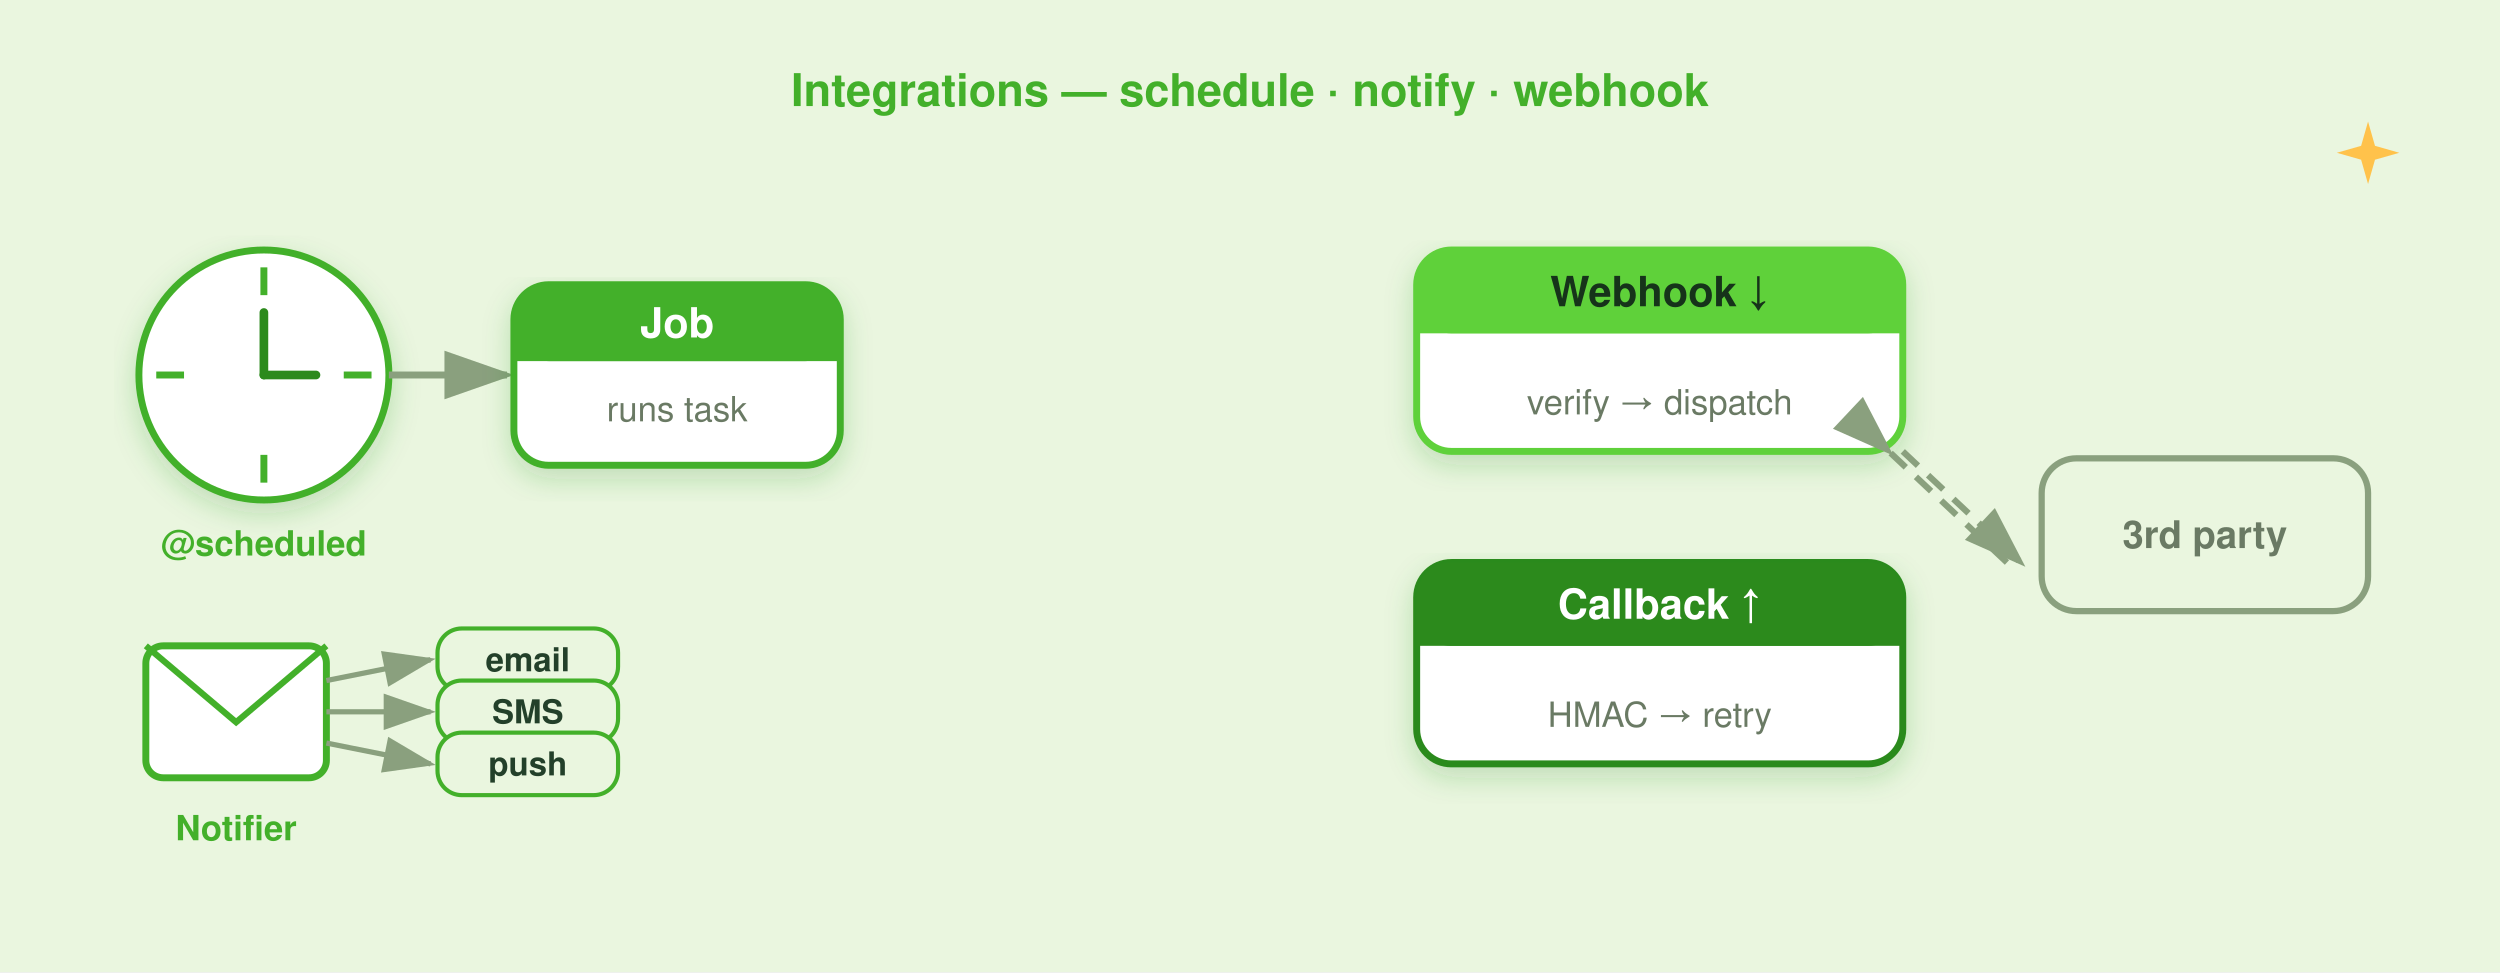
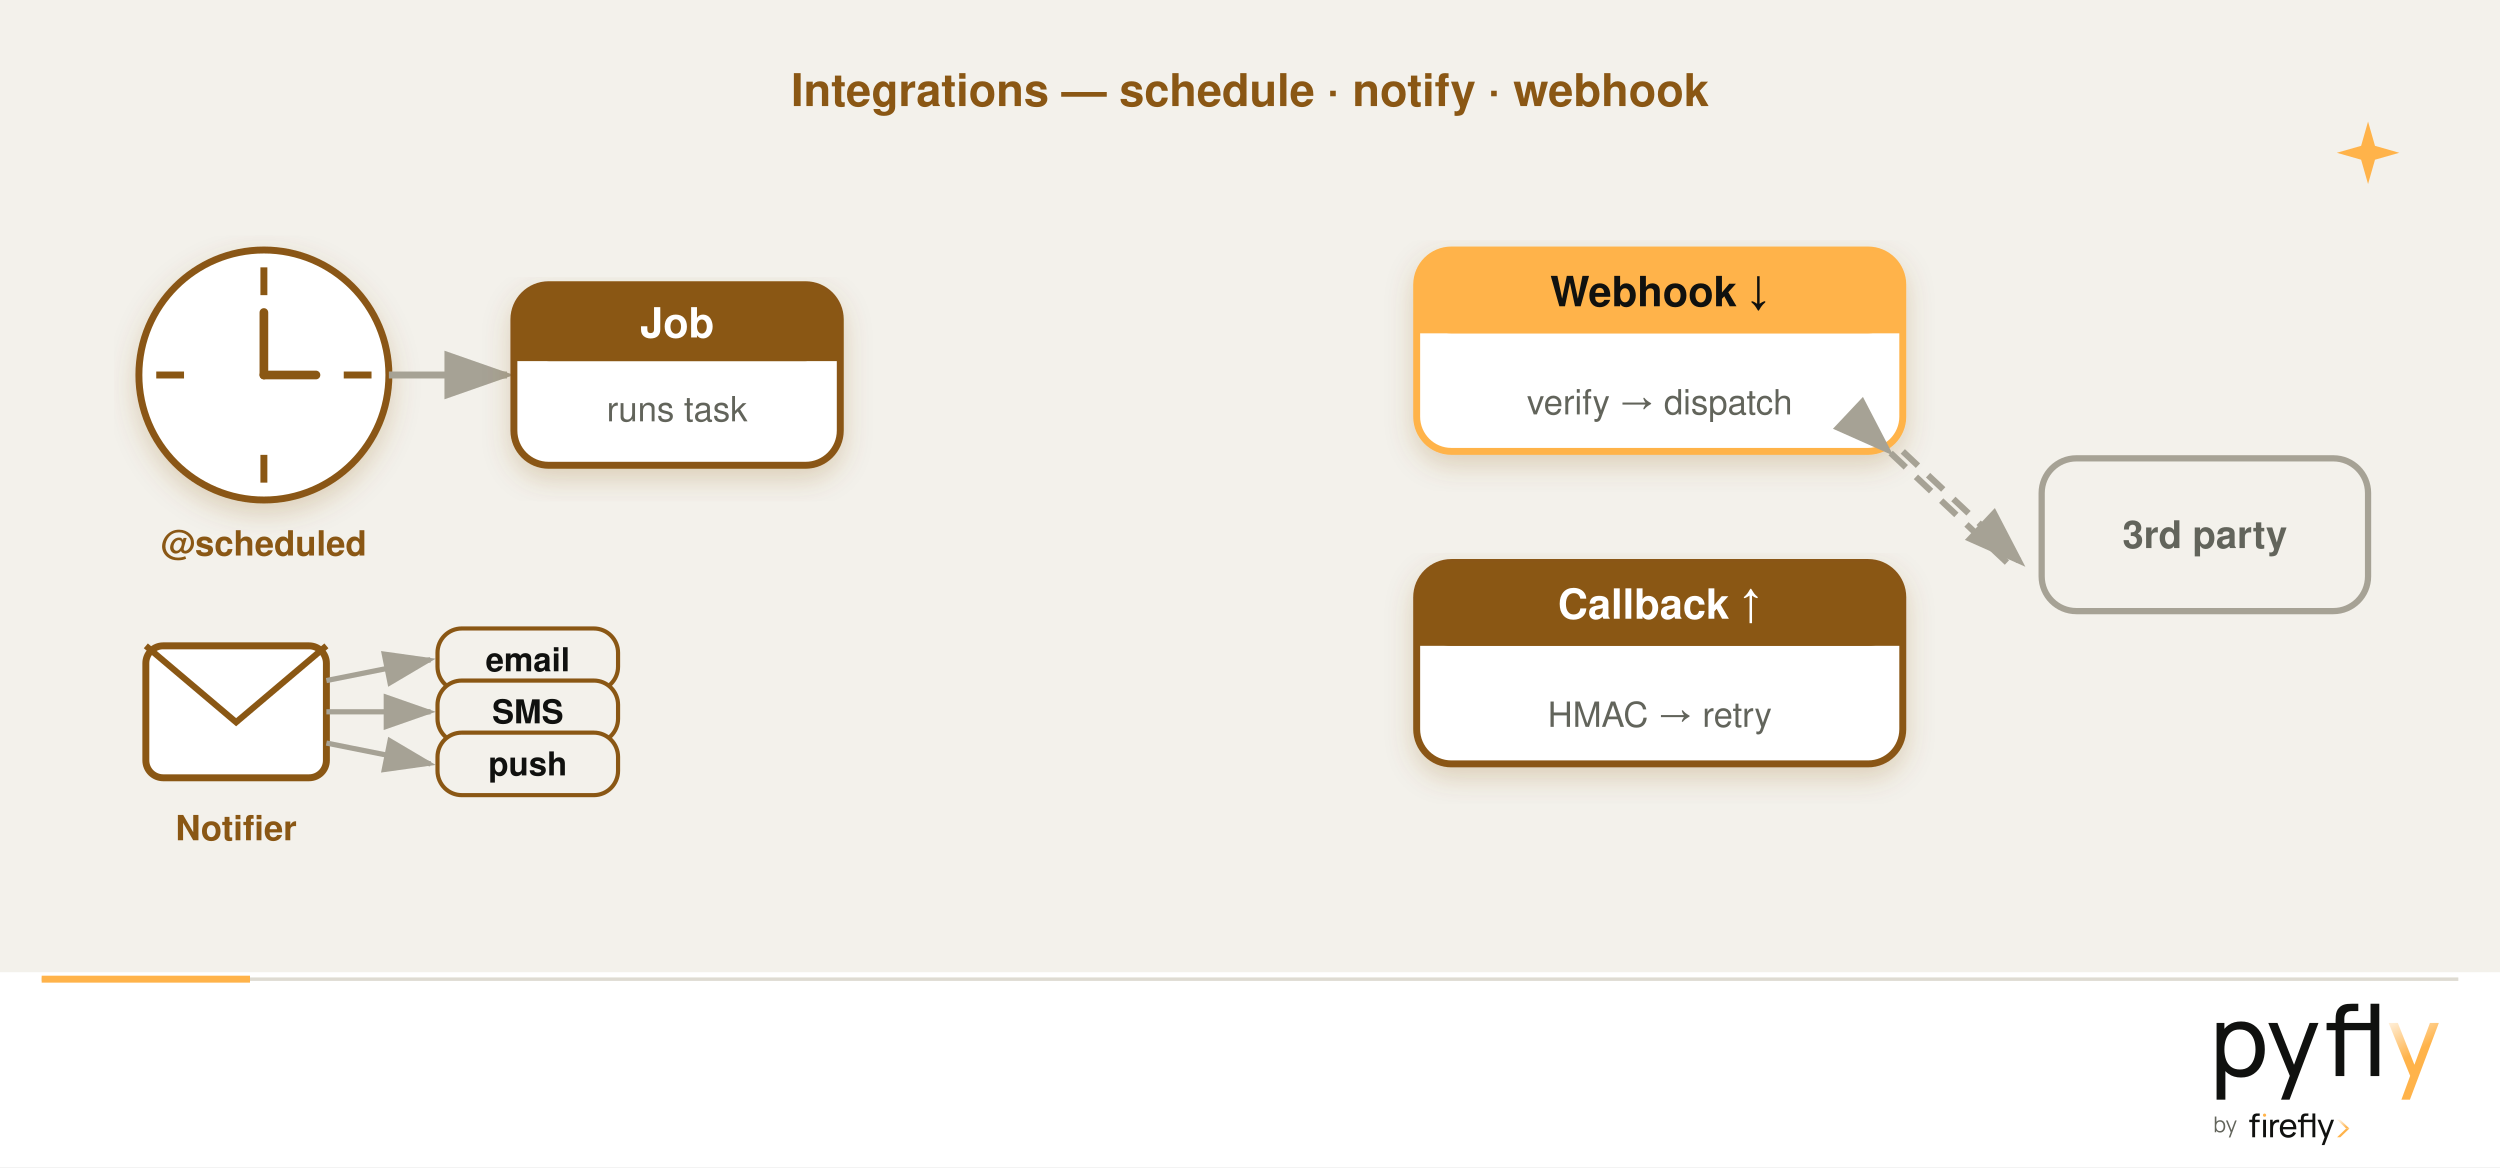
- <svg xmlns="http://www.w3.org/2000/svg" viewBox="0 0 720 280" role="img" aria-label="Chapter 17: Integrations — scheduled clock triggers a Job, Notifier fans out to email/SMS/push, inbound webhook dispatches and outbound callback with HMAC retry" font-family="-apple-system,Segoe UI,Helvetica,Arial,sans-serif">
-   <rect width="720" height="280" fill="#eaf6df" />
+ <svg xmlns="http://www.w3.org/2000/svg" viewBox="0 0 720 336.16" role="img" aria-label="Chapter 17: Integrations — scheduled clock triggers a Job, Notifier fans out to email/SMS/push, inbound webhook dispatches and outbound callback with HMAC retry" font-family="-apple-system,Segoe UI,Helvetica,Arial,sans-serif" data-original-view-box="0 0 720 280">
+   <rect width="720" height="280" fill="#f3f1eb" />
  <defs>
    <filter id="s17-shadow" x="-10%" y="-10%" width="130%" height="130%">
-       <feDropShadow dx="0" dy="3" stdDeviation="4" flood-color="#2c8a1c" flood-opacity="0.22" />
+       <feDropShadow dx="0" dy="3" stdDeviation="4" flood-color="#8a5714" flood-opacity="0.22" />
    </filter>
    <marker id="s17-arr" markerWidth="10" markerHeight="7" refX="9" refY="3.5" orient="auto">
-       <polygon points="0 0, 10 3.5, 0 7" fill="#8aa07e" />
+       <polygon points="0 0, 10 3.5, 0 7" fill="#a6a295" />
    </marker>
    <marker id="s17-arr-b" markerWidth="10" markerHeight="7" refX="1" refY="3.5" orient="auto">
-       <polygon points="10 0, 0 3.5, 10 7" fill="#8aa07e" />
+       <polygon points="10 0, 0 3.5, 10 7" fill="#a6a295" />
    </marker>
  </defs>
-   <text x="360" y="26" text-anchor="middle" dominant-baseline="middle" fill="#43b02a" font-size="13" font-weight="700">Integrations — schedule · notify · webhook</text>
-   <circle cx="76" cy="108" r="36" fill="#fff" stroke="#43b02a" stroke-width="2" filter="url(#s17-shadow)" />
-   <line x1="76" y1="77" x2="76" y2="85" stroke="#43b02a" stroke-width="2" />
-   <line x1="76" y1="131" x2="76" y2="139" stroke="#43b02a" stroke-width="2" />
-   <line x1="45" y1="108" x2="53" y2="108" stroke="#43b02a" stroke-width="2" />
-   <line x1="99" y1="108" x2="107" y2="108" stroke="#43b02a" stroke-width="2" />
-   <line x1="76" y1="108" x2="76" y2="90" stroke="#2c8a1c" stroke-width="2.5" stroke-linecap="round" />
-   <line x1="76" y1="108" x2="91" y2="108" stroke="#2c8a1c" stroke-width="2.5" stroke-linecap="round" />
-   <text x="76" y="160" text-anchor="middle" fill="#43b02a" font-size="10" font-weight="700">@scheduled</text>
-   <line x1="112" y1="108" x2="146" y2="108" stroke="#8aa07e" stroke-width="2" marker-end="url(#s17-arr)" />
-   <rect x="148" y="82" width="94" height="52" rx="10" ry="10" fill="#fff" stroke="#43b02a" stroke-width="2" filter="url(#s17-shadow)" />
-   <rect x="148" y="82" width="94" height="22" rx="10" ry="10" fill="#43b02a" />
-   <rect x="148" y="94" width="94" height="10" fill="#43b02a" />
+   <text x="360" y="26" text-anchor="middle" dominant-baseline="middle" fill="#8a5714" font-size="13" font-weight="700">Integrations — schedule · notify · webhook</text>
+   <circle cx="76" cy="108" r="36" fill="#fff" stroke="#8a5714" stroke-width="2" filter="url(#s17-shadow)" />
+   <line x1="76" y1="77" x2="76" y2="85" stroke="#8a5714" stroke-width="2" />
+   <line x1="76" y1="131" x2="76" y2="139" stroke="#8a5714" stroke-width="2" />
+   <line x1="45" y1="108" x2="53" y2="108" stroke="#8a5714" stroke-width="2" />
+   <line x1="99" y1="108" x2="107" y2="108" stroke="#8a5714" stroke-width="2" />
+   <line x1="76" y1="108" x2="76" y2="90" stroke="#8a5714" stroke-width="2.5" stroke-linecap="round" />
+   <line x1="76" y1="108" x2="91" y2="108" stroke="#8a5714" stroke-width="2.5" stroke-linecap="round" />
+   <text x="76" y="160" text-anchor="middle" fill="#8a5714" font-size="10" font-weight="700">@scheduled</text>
+   <line x1="112" y1="108" x2="146" y2="108" stroke="#a6a295" stroke-width="2" marker-end="url(#s17-arr)" />
+   <rect x="148" y="82" width="94" height="52" rx="10" ry="10" fill="#fff" stroke="#8a5714" stroke-width="2" filter="url(#s17-shadow)" />
+   <rect x="148" y="82" width="94" height="22" rx="10" ry="10" fill="#8a5714" />
+   <rect x="148" y="94" width="94" height="10" fill="#8a5714" />
  <text x="195" y="93" text-anchor="middle" dominant-baseline="middle" fill="#fff" font-size="12" font-weight="700">Job</text>
-   <text x="195" y="118" text-anchor="middle" dominant-baseline="middle" fill="#6a7a64" font-size="10">runs task</text>
-   <rect x="42" y="186" width="52" height="38" rx="5" ry="5" fill="#fff" stroke="#43b02a" stroke-width="2" />
-   <polyline points="42,186 68,208 94,186" fill="none" stroke="#43b02a" stroke-width="1.8" />
-   <text x="68" y="242" text-anchor="middle" fill="#43b02a" font-size="10" font-weight="700">Notifier</text>
-   <line x1="94" y1="196" x2="124" y2="190" stroke="#8aa07e" stroke-width="1.5" marker-end="url(#s17-arr)" />
-   <line x1="94" y1="205" x2="124" y2="205" stroke="#8aa07e" stroke-width="1.5" marker-end="url(#s17-arr)" />
-   <line x1="94" y1="214" x2="124" y2="220" stroke="#8aa07e" stroke-width="1.5" marker-end="url(#s17-arr)" />
-   <rect x="126" y="181" width="52" height="18" rx="7" ry="7" fill="#eaf6df" stroke="#43b02a" stroke-width="1.2" />
-   <text x="152" y="190" text-anchor="middle" dominant-baseline="middle" fill="#23402a" font-size="9.5" font-weight="600">email</text>
-   <rect x="126" y="196" width="52" height="18" rx="7" ry="7" fill="#eaf6df" stroke="#43b02a" stroke-width="1.2" />
-   <text x="152" y="205" text-anchor="middle" dominant-baseline="middle" fill="#23402a" font-size="9.5" font-weight="600">SMS</text>
-   <rect x="126" y="211" width="52" height="18" rx="7" ry="7" fill="#eaf6df" stroke="#43b02a" stroke-width="1.2" />
-   <text x="152" y="220" text-anchor="middle" dominant-baseline="middle" fill="#23402a" font-size="9.5" font-weight="600">push</text>
-   <rect x="408" y="72" width="140" height="58" rx="10" ry="10" fill="#fff" stroke="#5fd13a" stroke-width="2" filter="url(#s17-shadow)" />
-   <rect x="408" y="72" width="140" height="24" rx="10" ry="10" fill="#5fd13a" />
-   <rect x="408" y="86" width="140" height="10" fill="#5fd13a" />
-   <text x="478" y="84" text-anchor="middle" dominant-baseline="middle" fill="#16331a" font-size="12" font-weight="700">Webhook ↓</text>
-   <text x="478" y="116" text-anchor="middle" dominant-baseline="middle" fill="#6a7a64" font-size="10">verify → dispatch</text>
-   <rect x="408" y="162" width="140" height="58" rx="10" ry="10" fill="#fff" stroke="#2c8a1c" stroke-width="2" filter="url(#s17-shadow)" />
-   <rect x="408" y="162" width="140" height="24" rx="10" ry="10" fill="#2c8a1c" />
-   <rect x="408" y="176" width="140" height="10" fill="#2c8a1c" />
+   <text x="195" y="118" text-anchor="middle" dominant-baseline="middle" fill="#62645b" font-size="10">runs task</text>
+   <rect x="42" y="186" width="52" height="38" rx="5" ry="5" fill="#fff" stroke="#8a5714" stroke-width="2" />
+   <polyline points="42,186 68,208 94,186" fill="none" stroke="#8a5714" stroke-width="1.8" />
+   <text x="68" y="242" text-anchor="middle" fill="#8a5714" font-size="10" font-weight="700">Notifier</text>
+   <line x1="94" y1="196" x2="124" y2="190" stroke="#a6a295" stroke-width="1.5" marker-end="url(#s17-arr)" />
+   <line x1="94" y1="205" x2="124" y2="205" stroke="#a6a295" stroke-width="1.5" marker-end="url(#s17-arr)" />
+   <line x1="94" y1="214" x2="124" y2="220" stroke="#a6a295" stroke-width="1.5" marker-end="url(#s17-arr)" />
+   <rect x="126" y="181" width="52" height="18" rx="7" ry="7" fill="#f3f1eb" stroke="#8a5714" stroke-width="1.2" />
+   <text x="152" y="190" text-anchor="middle" dominant-baseline="middle" fill="#10110f" font-size="9.5" font-weight="600">email</text>
+   <rect x="126" y="196" width="52" height="18" rx="7" ry="7" fill="#f3f1eb" stroke="#8a5714" stroke-width="1.2" />
+   <text x="152" y="205" text-anchor="middle" dominant-baseline="middle" fill="#10110f" font-size="9.5" font-weight="600">SMS</text>
+   <rect x="126" y="211" width="52" height="18" rx="7" ry="7" fill="#f3f1eb" stroke="#8a5714" stroke-width="1.2" />
+   <text x="152" y="220" text-anchor="middle" dominant-baseline="middle" fill="#10110f" font-size="9.5" font-weight="600">push</text>
+   <rect x="408" y="72" width="140" height="58" rx="10" ry="10" fill="#fff" stroke="#ffb34a" stroke-width="2" filter="url(#s17-shadow)" />
+   <rect x="408" y="72" width="140" height="24" rx="10" ry="10" fill="#ffb34a" />
+   <rect x="408" y="86" width="140" height="10" fill="#ffb34a" />
+   <text x="478" y="84" text-anchor="middle" dominant-baseline="middle" fill="#10110f" font-size="12" font-weight="700">Webhook ↓</text>
+   <text x="478" y="116" text-anchor="middle" dominant-baseline="middle" fill="#62645b" font-size="10">verify → dispatch</text>
+   <rect x="408" y="162" width="140" height="58" rx="10" ry="10" fill="#fff" stroke="#8a5714" stroke-width="2" filter="url(#s17-shadow)" />
+   <rect x="408" y="162" width="140" height="24" rx="10" ry="10" fill="#8a5714" />
+   <rect x="408" y="176" width="140" height="10" fill="#8a5714" />
  <text x="478" y="174" text-anchor="middle" dominant-baseline="middle" fill="#fff" font-size="12" font-weight="700">Callback ↑</text>
-   <text x="478" y="206" text-anchor="middle" dominant-baseline="middle" fill="#6a7a64" font-size="10">HMAC → retry</text>
-   <line x1="548" y1="130" x2="582" y2="162" stroke="#8aa07e" stroke-width="1.8" stroke-dasharray="6,4" marker-end="url(#s17-arr)" />
-   <line x1="578" y1="162" x2="544" y2="130" stroke="#8aa07e" stroke-width="1.8" stroke-dasharray="6,4" marker-end="url(#s17-arr-b)" />
-   <rect x="588" y="132" width="94" height="44" rx="10" ry="10" fill="#eaf6df" stroke="#8aa07e" stroke-width="1.8" />
-   <text x="635" y="154" text-anchor="middle" dominant-baseline="middle" fill="#6a7a64" font-size="11" font-weight="600">3rd party</text>
+   <text x="478" y="206" text-anchor="middle" dominant-baseline="middle" fill="#62645b" font-size="10">HMAC → retry</text>
+   <line x1="548" y1="130" x2="582" y2="162" stroke="#a6a295" stroke-width="1.8" stroke-dasharray="6,4" marker-end="url(#s17-arr)" />
+   <line x1="578" y1="162" x2="544" y2="130" stroke="#a6a295" stroke-width="1.8" stroke-dasharray="6,4" marker-end="url(#s17-arr-b)" />
+   <rect x="588" y="132" width="94" height="44" rx="10" ry="10" fill="#f3f1eb" stroke="#a6a295" stroke-width="1.8" />
+   <text x="635" y="154" text-anchor="middle" dominant-baseline="middle" fill="#62645b" font-size="11" font-weight="600">3rd party</text>
  <g transform="translate(682, 44)">
-     <path d="M0,-9 L2,-2 L9,0 L2,2 L0,9 L-2,2 L-9,0 L-2,-2 Z" fill="#ffc24b" />
+     <path d="M0,-9 L2,-2 L9,0 L2,2 L0,9 L-2,2 L-9,0 L-2,-2 Z" fill="#ffb34a" />
+   </g>
+   <g data-framework-brand="2026-10-08" aria-hidden="true">
+     <rect x="0" y="280" width="720" height="56.16" fill="#ffffff" />
+     <path d="M12 282H708" stroke="#dedbd2" stroke-width="1" />
+     <path d="M12 282H72" stroke="#ffb34a" stroke-width="2" />
+     <svg width="75.64" height="48.96" viewBox="0 0 373.88 242" x="632.36" y="283.6" aria-hidden="true">
+       <g fill="#10110f" transform="translate(20 130) scale(0.07 -0.07)">
+         <g transform="translate(0 0)">
+           <path d="M636 -30Q484 -30 380 46Q346 70 318 100L318 -480L139 -480L139 1080L298 1080L298 960Q334 1003 381 1036Q485 1110 637 1110Q787 1110 895.5 1035.5Q1004 961 1062 832Q1120 703 1120 541Q1120 379 1062 250Q1004 121 895.5 45.5Q787 -30 636 -30ZM614 133Q721 133 791 187Q861 241 896 333.5Q931 426 931 541Q931 655 896.5 747Q862 839 790.5 893Q719 947 609 947Q504 947 435 895.5Q366 844 332 752.5Q298 661 298 541Q298 423 331.5 330.5Q365 238 435 185.5Q505 133 614 133Z" />
+         </g>
+         <g transform="translate(1160 0)">
+           <path d="M290 -480L468 4L30 1080L217 1080L554 230L870 1080L1051 1080L463 -480Z" />
+         </g>
+         <g transform="translate(2316 0)">
+           <path d="M243 0L243 933L60 933L60 1080L243 1080L243 1139Q243 1181 247 1224.5Q251 1268 265 1309.5Q279 1351 311 1386Q348 1427 392 1444.5Q436 1462 481.5 1466Q527 1470 568 1470L705 1470L705 1322L578 1322Q499 1322 460 1283.5Q421 1245 421 1167L421 1080L954 1080L954 1470L1132 1470L1132 0L954 0L954 933L421 933L421 0Z" />
+         </g>
+         <g transform="translate(3608 0)">
+           <g data-family-terminal="trail-y">
+             <defs>
+               <linearGradient id="brand-27a90a1ce5-logo-family-pyfly-20-130-140" gradientUnits="userSpaceOnUse" x1="30" y1="1080" x2="554" y2="230">
+                 <stop offset="0" stop-color="#ffb34a" stop-opacity="0.2" />
+                 <stop offset="0.8" stop-color="#ffb34a" stop-opacity="1" />
+               </linearGradient>
+             </defs>
+             <path d="M290 -480L468 4L30 1080L217 1080L554 230L870 1080L1051 1080L463 -480Z" fill="url(#brand-27a90a1ce5-logo-family-pyfly-20-130-140)" />
+           </g>
+         </g>
+       </g>
+       <g fill="#62645b" transform="translate(25 210) scale(0.0155 -0.0155)">
+         <path d="M625 -30Q476 -30 373 46Q314 89 271 150L271 0L139 0L139 1440L287 1440L287 953Q325 1001 375 1036Q479 1110 631 1110Q779 1110 885 1035Q991 960 1047.5 831Q1104 702 1104 541Q1104 379 1047 250Q990 121 883 45.5Q776 -30 625 -30ZM610 107Q723 107 798 164Q873 221 910.5 319.5Q948 418 948 541Q948 663 911 761Q874 859 798.5 916Q723 973 607 973Q494 973 419.5 918Q345 863 308 765.5Q271 668 271 541Q271 416 308 317.5Q345 219 420 163Q495 107 610 107Z" transform="translate(0 0)" />
+         <path d="M294 -480L472 3L33 1080L189 1080L544 192L871 1080L1021 1080L441 -480Z" transform="translate(1131 0)" />
+       </g>
+       <svg x="76" y="183" width="143" height="45.48" viewBox="5 -148 619.4 197">
+         <defs>
+           <linearGradient id="brand-27a90a1ce5-logo-firefly-trail" gradientUnits="userSpaceOnUse" x1="567.4" y1="-108" x2="623.4" y2="-54">
+             <stop offset="0" stop-color="#ffb34a" stop-opacity="0.2" />
+             <stop offset="0.8" stop-color="#ffb34a" stop-opacity="1" />
+           </linearGradient>
+         </defs>
+         <path d="M24.3 0L24.3 -93.3L6 -93.3L6 -108L24.3 -108L24.3 -113.9Q24.3 -118.1 24.7 -122.45Q25.1 -126.8 26.5 -130.95Q27.9 -135.1 31.1 -138.6Q34.8 -142.7 39.2 -144.45Q43.6 -146.2 48.15 -146.6Q52.7 -147 56.8 -147L70.5 -147L70.5 -132.2L57.8 -132.2Q49.9 -132.2 46 -128.35Q42.1 -124.5 42.1 -116.7L42.1 -108L70.5 -108L70.5 -93.3L42.1 -93.3L42.1 0ZM91.5 0L91.5 -108L109.3 -108L109.3 0ZM134.8 0L134.8 -108L150.7 -108L150.7 -90.8Q151.8 -92.7 153.1 -94.5Q156.1 -98.7 159.9 -101.4Q164.1 -104.8 169.4 -106.6Q174.7 -108.4 180.2 -108.75Q185.7 -109.1 190.5 -108L190.5 -91.3Q184.9 -92.8 178.2 -92.1Q171.5 -91.4 165.8 -87.2Q160.6 -83.5 157.75 -78.2Q154.9 -72.9 153.8 -66.75Q152.7 -60.6 152.7 -54.2L152.7 0ZM247.3 3Q231.4 3 219.55 -4.05Q207.7 -11.1 201.1 -23.75Q194.5 -36.4 194.5 -53.3Q194.5 -71 201 -83.95Q207.5 -96.9 219.15 -103.95Q230.8 -111 246.5 -111Q262.8 -111 274.25 -103.5Q285.7 -96 291.45 -82.1Q297.2 -68.2 296.4 -49L213.6 -49Q214.6 -33.5 222 -24.4Q230.6 -13.9 246.5 -13.9Q257.2 -13.9 265.1 -18.8Q273 -23.7 277.5 -32.9L294.6 -27Q288.3 -12.7 275.65 -4.85Q263 3 247.3 3ZM277.9 -63.3Q276.5 -77.4 270.3 -85.2Q262.5 -95 247.1 -95Q230.6 -95 222 -84.4Q215.5 -76.4 213.9 -63.3ZM324.4 0L324.4 -93.3L306.1 -93.3L306.1 -108L324.4 -108L324.4 -113.9Q324.4 -118.1 324.8 -122.45Q325.2 -126.8 326.6 -130.95Q328 -135.1 331.2 -138.6Q334.9 -142.7 339.3 -144.45Q343.7 -146.2 348.25 -146.6Q352.8 -147 356.9 -147L370.6 -147L370.6 -132.2L357.9 -132.2Q350 -132.2 346.1 -128.35Q342.2 -124.5 342.2 -116.7L342.2 -108L395.5 -108L395.5 -147L413.3 -147L413.3 0L395.5 0L395.5 -93.3L342.2 -93.3L342.2 0ZM452.8 48L470.6 -0.4L426.8 -108L445.5 -108L479.2 -23L510.8 -108L528.9 -108L470.1 48Z" fill="#10110f" />
+         <circle cx="100.4" cy="-136.3" r="9.97" fill="#ffb34a" />
+         <path d="M567.4 -108L623.4 -54L603.4 -54L547.4 -108Z" fill="url(#brand-27a90a1ce5-logo-firefly-trail)" />
+         <path d="M623.4 -54L567.4 0L547.4 0L603.4 -54Z" fill="#ffb34a" />
+       </svg>
+     </svg>
  </g>
</svg>
